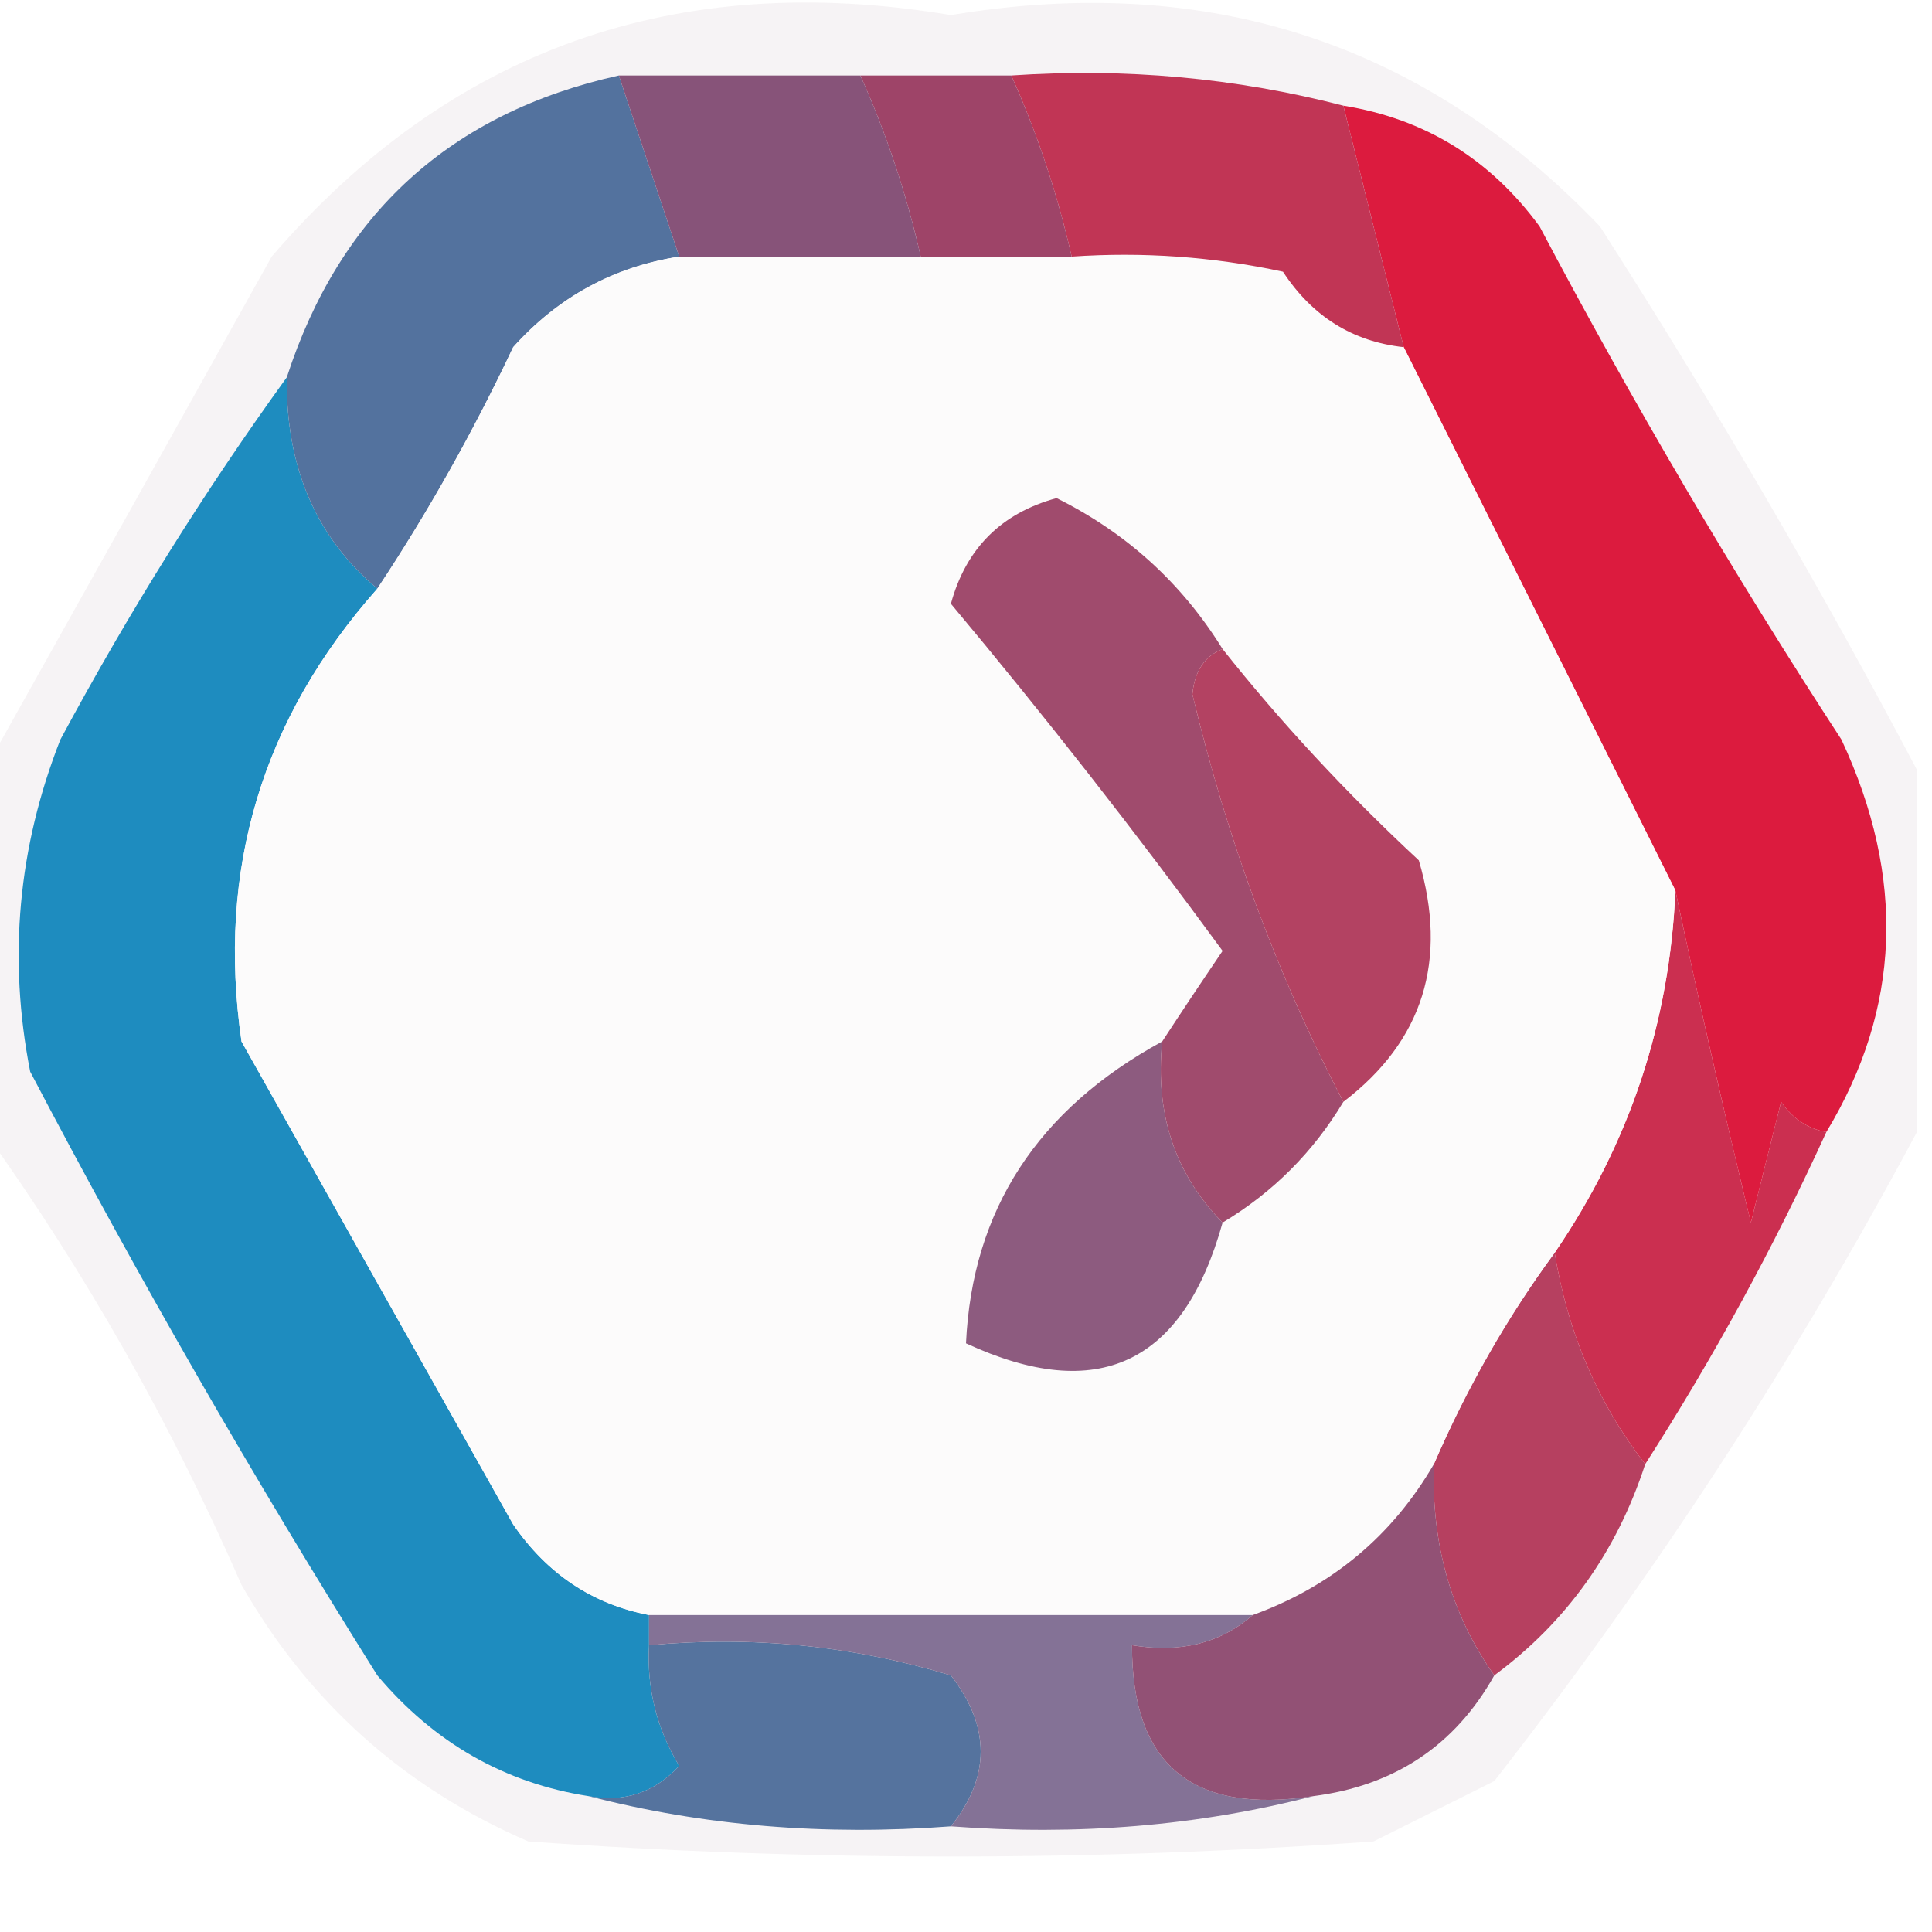
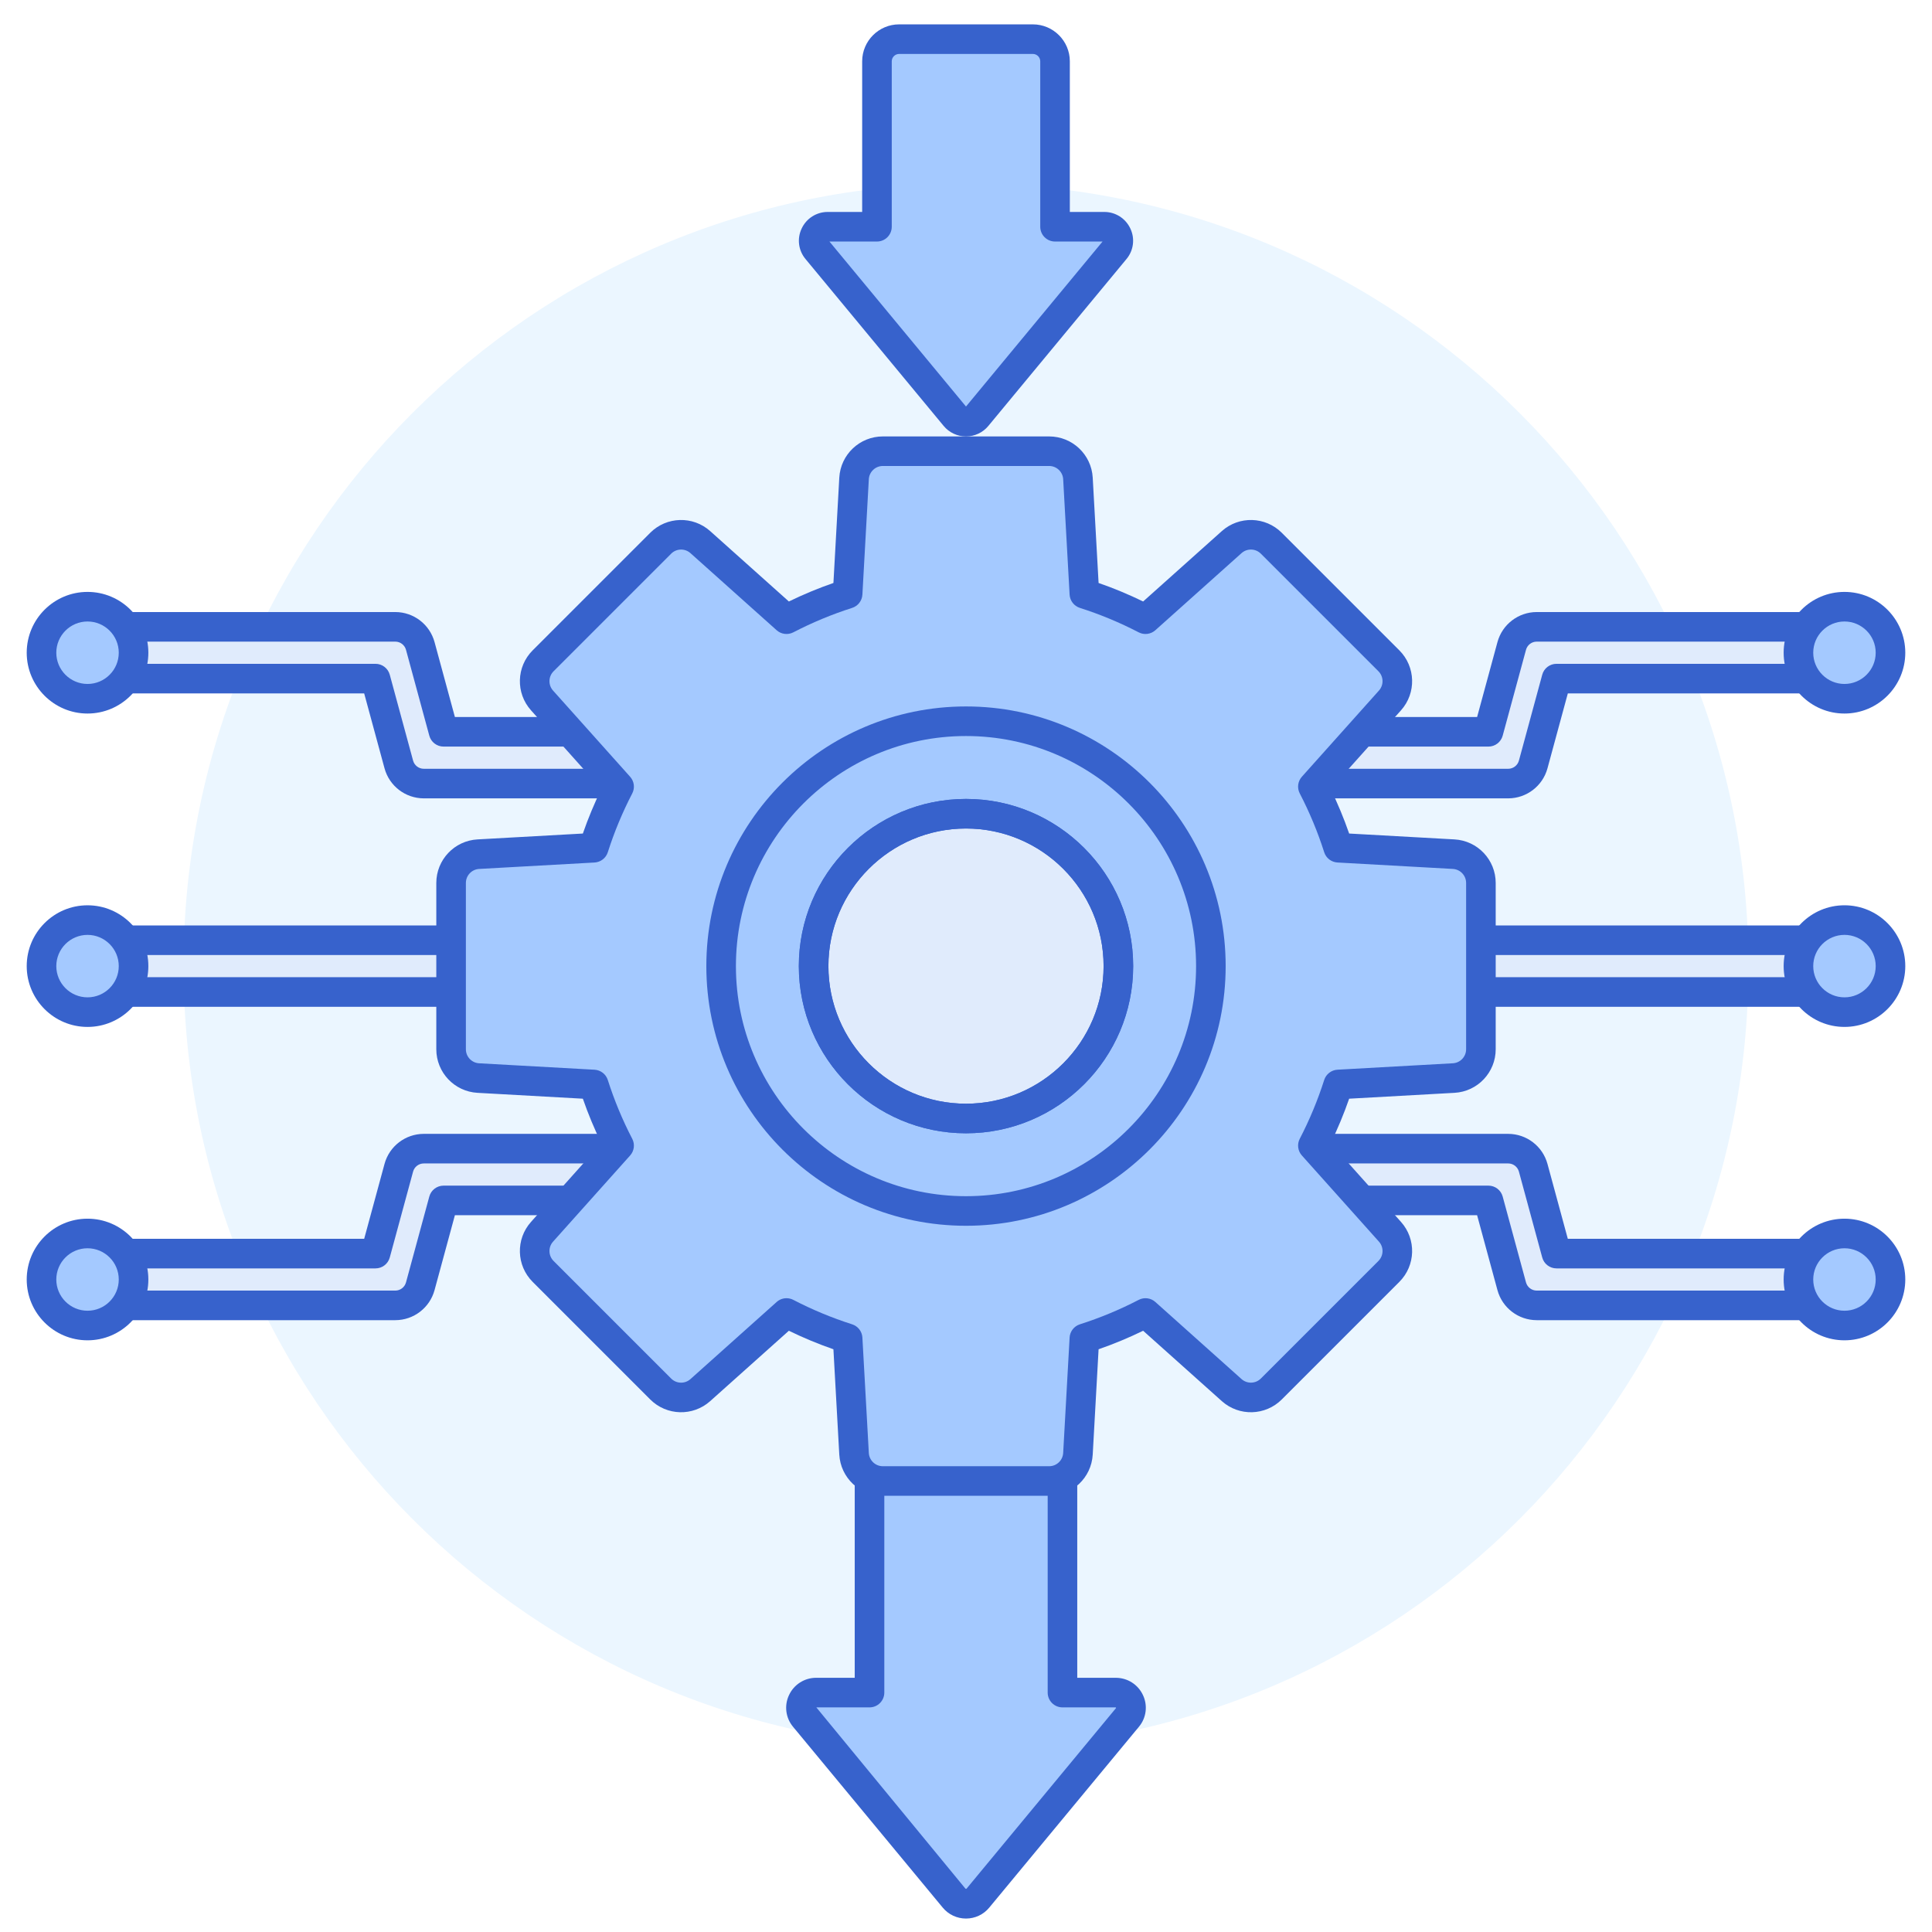
- <svg xmlns="http://www.w3.org/2000/svg" version="1.1" width="64px" height="64px" style="shape-rendering:geometricPrecision; text-rendering:geometricPrecision; image-rendering:optimizeQuality; fill-rule:evenodd; clip-rule:evenodd">
-   <g>
-     <path style="opacity:0.494" fill="#ede7ea" d="M 63.5,25.5 C 63.5,29.5 63.5,33.5 63.5,37.5C 59.48,45.028 54.813,52.195 49.5,59C 48.167,59.667 46.833,60.333 45.5,61C 36.167,61.667 26.833,61.667 17.5,61C 13.388,59.221 10.222,56.388 8,52.5C 5.646,47.113 2.812,42.113 -0.5,37.5C -0.5,33.5 -0.5,29.5 -0.5,25.5C 2.639,19.896 5.806,14.229 9,8.5C 14.897,1.641 22.397,-1.025 31.5,0.5C 40.011,-0.921 47.177,1.412 53,7.5C 56.779,13.399 60.279,19.399 63.5,25.5 Z" />
-   </g>
-   <g>
-     <path style="opacity:1" fill="#b64060" d="M 51.5,41.5 C 51.935,44.157 52.935,46.491 54.5,48.5C 53.557,51.4 51.89,53.733 49.5,55.5C 48.076,53.486 47.41,51.152 47.5,48.5C 48.596,45.968 49.929,43.635 51.5,41.5 Z" />
-   </g>
-   <g>
-     <path style="opacity:1" fill="#cb2f50" d="M 55.5,29.5 C 56.249,33.054 57.082,36.72 58,40.5C 58.333,39.167 58.667,37.833 59,36.5C 59.383,37.056 59.883,37.389 60.5,37.5C 58.766,41.3 56.766,44.966 54.5,48.5C 52.935,46.491 51.935,44.157 51.5,41.5C 53.978,37.878 55.311,33.878 55.5,29.5 Z" />
-   </g>
-   <g>
-     <path style="opacity:1" fill="#1e8cbf" d="M 9.5,12.5 C 9.464,15.461 10.464,17.794 12.5,19.5C 8.676,23.812 7.176,28.812 8,34.5C 11,39.833 14,45.167 17,50.5C 18.129,52.141 19.629,53.141 21.5,53.5C 21.5,53.833 21.5,54.167 21.5,54.5C 21.421,55.931 21.754,57.264 22.5,58.5C 21.675,59.386 20.675,59.719 19.5,59.5C 16.715,59.067 14.381,57.734 12.5,55.5C 8.414,48.996 4.581,42.33 1,35.5C 0.262,31.739 0.595,28.072 2,24.5C 4.275,20.268 6.775,16.268 9.5,12.5 Z" />
-   </g>
-   <g>
-     <path style="opacity:1" fill="#dc1b3e" d="M 44.5,3.5 C 47.196,3.933 49.362,5.266 51,7.5C 54.081,13.331 57.414,18.998 61,24.5C 63.137,29.08 62.971,33.413 60.5,37.5C 59.883,37.389 59.383,37.056 59,36.5C 58.667,37.833 58.333,39.167 58,40.5C 57.082,36.72 56.249,33.054 55.5,29.5C 52.5,23.5 49.5,17.5 46.5,11.5C 45.833,8.833 45.167,6.167 44.5,3.5 Z" />
-   </g>
-   <g>
-     <path style="opacity:1" fill="#53729e" d="M 20.5,2.5 C 21.167,4.5 21.833,6.5 22.5,8.5C 20.321,8.84 18.488,9.84 17,11.5C 15.672,14.312 14.172,16.978 12.5,19.5C 10.464,17.794 9.464,15.461 9.5,12.5C 11.262,7.071 14.929,3.738 20.5,2.5 Z" />
-   </g>
-   <g>
-     <path style="opacity:1" fill="#fcfbfb" d="M 22.5,8.5 C 25.167,8.5 27.833,8.5 30.5,8.5C 32.167,8.5 33.833,8.5 35.5,8.5C 37.857,8.337 40.19,8.503 42.5,9C 43.471,10.481 44.804,11.315 46.5,11.5C 49.5,17.5 52.5,23.5 55.5,29.5C 55.311,33.878 53.978,37.878 51.5,41.5C 49.929,43.635 48.596,45.968 47.5,48.5C 46.115,50.883 44.115,52.55 41.5,53.5C 34.833,53.5 28.167,53.5 21.5,53.5C 19.629,53.141 18.129,52.141 17,50.5C 14,45.167 11,39.833 8,34.5C 7.176,28.812 8.676,23.812 12.5,19.5C 14.172,16.978 15.672,14.312 17,11.5C 18.488,9.84 20.321,8.84 22.5,8.5 Z" />
-   </g>
-   <g>
-     <path style="opacity:1" fill="#8d5b7f" d="M 38.5,34.5 C 38.259,36.898 38.926,38.898 40.5,40.5C 39.198,45.188 36.365,46.521 32,44.5C 32.203,40.088 34.369,36.754 38.5,34.5 Z" />
-   </g>
-   <g>
-     <path style="opacity:1" fill="#a04b6d" d="M 40.5,21.5 C 39.903,21.735 39.57,22.235 39.5,23C 40.648,27.81 42.315,32.31 44.5,36.5C 43.5,38.167 42.167,39.5 40.5,40.5C 38.926,38.898 38.259,36.898 38.5,34.5C 39.141,33.518 39.807,32.518 40.5,31.5C 37.616,27.558 34.616,23.725 31.5,20C 32,18.167 33.167,17 35,16.5C 37.316,17.65 39.15,19.317 40.5,21.5 Z" />
-   </g>
-   <g>
-     <path style="opacity:1" fill="#b34262" d="M 40.5,21.5 C 42.433,23.937 44.6,26.271 47,28.5C 47.977,31.817 47.144,34.484 44.5,36.5C 42.315,32.31 40.648,27.81 39.5,23C 39.57,22.235 39.903,21.735 40.5,21.5 Z" />
-   </g>
-   <g>
-     <path style="opacity:1" fill="#c13555" d="M 33.5,2.5 C 37.269,2.244 40.936,2.577 44.5,3.5C 45.167,6.167 45.833,8.833 46.5,11.5C 44.804,11.315 43.471,10.481 42.5,9C 40.19,8.503 37.857,8.337 35.5,8.5C 35.029,6.421 34.363,4.421 33.5,2.5 Z" />
-   </g>
-   <g>
-     <path style="opacity:1" fill="#9e4468" d="M 28.5,2.5 C 30.167,2.5 31.833,2.5 33.5,2.5C 34.363,4.421 35.029,6.421 35.5,8.5C 33.833,8.5 32.167,8.5 30.5,8.5C 30.029,6.421 29.363,4.421 28.5,2.5 Z" />
-   </g>
-   <g>
-     <path style="opacity:1" fill="#875379" d="M 20.5,2.5 C 23.167,2.5 25.833,2.5 28.5,2.5C 29.363,4.421 30.029,6.421 30.5,8.5C 27.833,8.5 25.167,8.5 22.5,8.5C 21.833,6.5 21.167,4.5 20.5,2.5 Z" />
-   </g>
-   <g>
-     <path style="opacity:1" fill="#55739e" d="M 21.5,54.5 C 24.898,54.18 28.232,54.513 31.5,55.5C 32.815,57.199 32.815,58.865 31.5,60.5C 27.298,60.817 23.298,60.483 19.5,59.5C 20.675,59.719 21.675,59.386 22.5,58.5C 21.754,57.264 21.421,55.931 21.5,54.5 Z" />
-   </g>
-   <g>
-     <path style="opacity:1" fill="#847296" d="M 21.5,54.5 C 21.5,54.167 21.5,53.833 21.5,53.5C 28.167,53.5 34.833,53.5 41.5,53.5C 40.432,54.434 39.099,54.768 37.5,54.5C 37.488,58.446 39.488,60.113 43.5,59.5C 39.702,60.483 35.702,60.817 31.5,60.5C 32.815,58.865 32.815,57.199 31.5,55.5C 28.232,54.513 24.898,54.18 21.5,54.5 Z" />
-   </g>
-   <g>
-     <path style="opacity:1" fill="#925175" d="M 47.5,48.5 C 47.41,51.152 48.076,53.486 49.5,55.5C 48.198,57.822 46.198,59.155 43.5,59.5C 39.488,60.113 37.488,58.446 37.5,54.5C 39.099,54.768 40.432,54.434 41.5,53.5C 44.115,52.55 46.115,50.883 47.5,48.5 Z" />
+ <svg xmlns="http://www.w3.org/2000/svg" version="1.1" width="512" height="512" x="0" y="0" viewBox="0 0 256 256" style="enable-background:new 0 0 512 512" xml:space="preserve" class="">
+   <circle r="128" cx="128" cy="128" fill="#ebf6ff" shape="circle" transform="matrix(0.81,0,0,0.81,24.32,24.32)" />
+   <g transform="matrix(0.98,0,0,0.98,2.56,2.57446)">
+     <path fill="#a4c9ff" d="M148.237 226.227h-7.192v-62.041c0-1.699-1.392-3.076-3.109-3.076h-19.872c-1.717 0-3.109 1.377-3.109 3.076v62.041h-7.192c-1.749 0-2.712 2.011-1.604 3.35l20.237 24.451a2.086 2.086 0 0 0 3.207 0l20.237-24.451c1.109-1.339.146-3.35-1.603-3.35z" opacity="1" data-original="#6bdddd" class="" />
+     <path fill="#3762cc" d="M128 256.779a4.068 4.068 0 0 1-3.145-1.477l-20.237-24.45a4.003 4.003 0 0 1-.545-4.292 4.039 4.039 0 0 1 3.689-2.334h5.192v-60.041c0-2.799 2.292-5.077 5.109-5.077h19.871c2.817 0 5.109 2.277 5.109 5.077v60.041h5.192c1.598 0 3.012.895 3.689 2.334a4 4 0 0 1-.545 4.291l-20.237 24.451a4.057 4.057 0 0 1-3.142 1.477zm-.052-4.027h.114l20.237-24.45-.063-.075h-7.192a2 2 0 0 1-2-2v-62.041c0-.594-.498-1.077-1.109-1.077h-19.871c-.611 0-1.109.483-1.109 1.077v62.041a2 2 0 0 1-2 2h-7.192l20.175 24.525z" opacity="1" data-original="#3762cc" class="" />
+     <path fill="#e0ebfc" d="M246.777 131.5H128a3.5 3.5 0 1 1 0-7h118.777a3.5 3.5 0 1 1 0 7zM201.312 103.319h-23.993a3.5 3.5 0 1 1 0-7h21.317l3.152-11.609a3.5 3.5 0 0 1 3.378-2.583h40.771a3.5 3.5 0 1 1 0 7h-38.095l-3.152 11.609a3.5 3.5 0 0 1-3.378 2.583zM245.937 173.873h-40.771a3.5 3.5 0 0 1-3.378-2.583l-3.152-11.609h-21.317a3.5 3.5 0 1 1 0-7h23.993a3.5 3.5 0 0 1 3.378 2.583l3.152 11.609h38.095a3.5 3.5 0 1 1 0 7z" opacity="1" data-original="#e0ebfc" class="" />
+     <path fill="#e0ebfc" d="M128 131.5H9.223a3.5 3.5 0 1 1 0-7H128a3.5 3.5 0 1 1 0 7zM50.834 173.873H10.063a3.5 3.5 0 1 1 0-7h38.095l3.152-11.609a3.5 3.5 0 0 1 3.378-2.583h23.993a3.5 3.5 0 1 1 0 7H57.364l-3.152 11.609a3.5 3.5 0 0 1-3.378 2.583zM78.682 103.319H54.688a3.5 3.5 0 0 1-3.378-2.583l-3.152-11.609H10.063a3.5 3.5 0 1 1 0-7h40.771a3.5 3.5 0 0 1 3.378 2.583l3.152 11.609h21.317a3.5 3.5 0 0 1 .001 7z" opacity="1" data-original="#e0ebfc" class="" />
+     <path fill="#3762cc" d="M246.777 133.5H128c-3.032 0-5.5-2.467-5.5-5.5s2.468-5.5 5.5-5.5h118.777c3.032 0 5.5 2.467 5.5 5.5s-2.467 5.5-5.5 5.5zM128 126.5c-.827 0-1.5.673-1.5 1.5s.673 1.5 1.5 1.5h118.777c.827 0 1.5-.673 1.5-1.5s-.673-1.5-1.5-1.5zM201.312 105.319h-23.993c-3.032 0-5.5-2.467-5.5-5.5s2.468-5.5 5.5-5.5h19.788l2.752-10.133a5.51 5.51 0 0 1 5.308-4.059h40.771c3.033 0 5.5 2.467 5.5 5.5s-2.467 5.5-5.5 5.5h-36.565l-2.752 10.133a5.514 5.514 0 0 1-5.309 4.059zm-23.994-7c-.827 0-1.5.673-1.5 1.5s.673 1.5 1.5 1.5h23.993c.676 0 1.271-.455 1.448-1.107l3.152-11.609a1.998 1.998 0 0 1 1.93-1.476h38.095c.827 0 1.5-.673 1.5-1.5s-.673-1.5-1.5-1.5h-40.771c-.676 0-1.271.455-1.448 1.107l-3.152 11.609a1.998 1.998 0 0 1-1.93 1.476zM245.937 175.873h-40.771a5.51 5.51 0 0 1-5.308-4.058l-2.752-10.133h-19.788c-3.032 0-5.5-2.467-5.5-5.5s2.468-5.5 5.5-5.5h23.993a5.51 5.51 0 0 1 5.308 4.058l2.752 10.133h36.565c3.033 0 5.5 2.467 5.5 5.5s-2.466 5.5-5.499 5.5zm-68.619-21.192c-.827 0-1.5.673-1.5 1.5s.673 1.5 1.5 1.5h21.317a2 2 0 0 1 1.93 1.476l3.152 11.609a1.504 1.504 0 0 0 1.448 1.106h40.771c.827 0 1.5-.673 1.5-1.5s-.673-1.5-1.5-1.5h-38.095a2 2 0 0 1-1.93-1.476l-3.152-11.609a1.504 1.504 0 0 0-1.448-1.106z" opacity="1" data-original="#3762cc" class="" />
+     <path fill="#3762cc" d="M128 133.5H9.223c-3.032 0-5.5-2.467-5.5-5.5s2.468-5.5 5.5-5.5H128c3.032 0 5.5 2.467 5.5 5.5s-2.468 5.5-5.5 5.5zm-118.777-7c-.827 0-1.5.673-1.5 1.5s.673 1.5 1.5 1.5H128c.827 0 1.5-.673 1.5-1.5s-.673-1.5-1.5-1.5zM50.834 175.873H10.063c-3.033 0-5.5-2.467-5.5-5.5s2.467-5.5 5.5-5.5h36.565l2.752-10.133a5.51 5.51 0 0 1 5.308-4.059h23.993c3.032 0 5.5 2.467 5.5 5.5s-2.468 5.5-5.5 5.5H58.894l-2.752 10.133a5.51 5.51 0 0 1-5.308 4.059zm-40.771-7c-.827 0-1.5.673-1.5 1.5s.673 1.5 1.5 1.5h40.771c.676 0 1.271-.455 1.448-1.107l3.152-11.608a1.998 1.998 0 0 1 1.93-1.476h21.317c.827 0 1.5-.673 1.5-1.5s-.673-1.5-1.5-1.5H54.688c-.676 0-1.271.455-1.448 1.107l-3.152 11.608a1.998 1.998 0 0 1-1.93 1.476zM78.682 105.319H54.688a5.51 5.51 0 0 1-5.308-4.059l-2.752-10.133H10.063c-3.033 0-5.5-2.467-5.5-5.5s2.467-5.5 5.5-5.5h40.771a5.51 5.51 0 0 1 5.308 4.059l2.752 10.133h19.788c3.032 0 5.5 2.467 5.5 5.5s-2.468 5.5-5.5 5.5zM10.063 84.127c-.827 0-1.5.673-1.5 1.5s.673 1.5 1.5 1.5h38.095a2 2 0 0 1 1.93 1.476l3.152 11.609a1.504 1.504 0 0 0 1.448 1.107h23.993c.827 0 1.5-.673 1.5-1.5s-.673-1.5-1.5-1.5H57.364a2 2 0 0 1-1.93-1.476l-3.152-11.609a1.504 1.504 0 0 0-1.448-1.107z" opacity="1" data-original="#3762cc" class="" />
+     <circle cx="246.777" cy="85.627" r="6.223" fill="#a4c9ff" opacity="1" data-original="#6bdddd" class="" />
+     <path fill="#3762cc" d="M246.777 93.85c-4.534 0-8.223-3.689-8.223-8.223s3.688-8.223 8.223-8.223S255 81.093 255 85.627s-3.688 8.223-8.223 8.223zm0-12.446c-2.328 0-4.223 1.894-4.223 4.223s1.895 4.223 4.223 4.223S251 87.956 251 85.627s-1.895-4.223-4.223-4.223z" opacity="1" data-original="#3762cc" class="" />
+     <circle cx="246.777" cy="170.373" r="6.223" fill="#a4c9ff" opacity="1" data-original="#6bdddd" class="" />
+     <path fill="#3762cc" d="M246.777 178.596c-4.534 0-8.223-3.688-8.223-8.223s3.688-8.223 8.223-8.223 8.223 3.689 8.223 8.223-3.688 8.223-8.223 8.223zm0-12.446c-2.328 0-4.223 1.895-4.223 4.223s1.895 4.223 4.223 4.223 4.223-1.894 4.223-4.223-1.895-4.223-4.223-4.223z" opacity="1" data-original="#3762cc" class="" />
+     <circle cx="246.777" cy="127.999" r="6.223" fill="#a4c9ff" opacity="1" data-original="#6bdddd" class="" />
+     <path fill="#3762cc" d="M246.777 136.222c-4.534 0-8.223-3.688-8.223-8.223s3.688-8.223 8.223-8.223S255 123.465 255 128s-3.688 8.222-8.223 8.222zm0-12.445c-2.328 0-4.223 1.894-4.223 4.223s1.895 4.223 4.223 4.223S251 130.328 251 128s-1.895-4.223-4.223-4.223z" opacity="1" data-original="#3762cc" class="" />
+     <circle cx="9.223" cy="170.373" r="6.223" fill="#a4c9ff" opacity="1" data-original="#6bdddd" class="" />
+     <path fill="#3762cc" d="M9.223 178.596c-4.534 0-8.223-3.688-8.223-8.223s3.688-8.223 8.223-8.223 8.223 3.689 8.223 8.223-3.689 8.223-8.223 8.223zm0-12.446c-2.328 0-4.223 1.895-4.223 4.223s1.895 4.223 4.223 4.223 4.223-1.894 4.223-4.223-1.895-4.223-4.223-4.223z" opacity="1" data-original="#3762cc" class="" />
+     <circle cx="9.223" cy="85.627" r="6.223" fill="#a4c9ff" opacity="1" data-original="#6bdddd" class="" />
+     <path fill="#3762cc" d="M9.223 93.85C4.688 93.85 1 90.161 1 85.627s3.688-8.223 8.223-8.223 8.223 3.688 8.223 8.223-3.689 8.223-8.223 8.223zm0-12.446C6.895 81.404 5 83.298 5 85.627s1.895 4.223 4.223 4.223 4.223-1.895 4.223-4.223-1.895-4.223-4.223-4.223z" opacity="1" data-original="#3762cc" class="" />
+     <circle cx="9.223" cy="128.001" r="6.223" fill="#a4c9ff" opacity="1" data-original="#6bdddd" class="" />
+     <path fill="#3762cc" d="M9.223 136.223C4.688 136.223 1 132.535 1 128s3.688-8.223 8.223-8.223 8.223 3.688 8.223 8.223-3.689 8.223-8.223 8.223zm0-12.445C6.895 123.778 5 125.672 5 128s1.895 4.223 4.223 4.223 4.223-1.894 4.223-4.223-1.895-4.222-4.223-4.222z" opacity="1" data-original="#3762cc" class="" />
+     <path fill="#a4c9ff" d="m62.062 143.136 15.601.869a52.498 52.498 0 0 0 3.434 8.264l-10.425 11.654a3.899 3.899 0 0 0 .149 5.356l15.9 15.9a3.899 3.899 0 0 0 5.356.149l11.654-10.425a52.498 52.498 0 0 0 8.264 3.434l.869 15.601a3.899 3.899 0 0 0 3.893 3.682h22.486a3.899 3.899 0 0 0 3.893-3.682l.869-15.601a52.538 52.538 0 0 0 8.264-3.434l11.654 10.425a3.899 3.899 0 0 0 5.356-.149l15.9-15.9a3.899 3.899 0 0 0 .149-5.356l-10.425-11.654a52.498 52.498 0 0 0 3.434-8.264l15.601-.869a3.898 3.898 0 0 0 3.682-3.893v-22.486a3.899 3.899 0 0 0-3.682-3.893l-15.601-.869a52.498 52.498 0 0 0-3.434-8.264l10.425-11.654a3.899 3.899 0 0 0-.149-5.356l-15.9-15.9a3.899 3.899 0 0 0-5.356-.149l-11.654 10.425a52.498 52.498 0 0 0-8.264-3.434l-.869-15.601a3.899 3.899 0 0 0-3.893-3.682h-22.486a3.899 3.899 0 0 0-3.893 3.682l-.869 15.601a52.538 52.538 0 0 0-8.264 3.434L92.078 70.672a3.899 3.899 0 0 0-5.356.149l-15.9 15.9a3.899 3.899 0 0 0-.149 5.356l10.425 11.654a52.498 52.498 0 0 0-3.434 8.264l-15.601.869a3.898 3.898 0 0 0-3.682 3.893v22.486a3.897 3.897 0 0 0 3.681 3.893zM128 99.131c15.944 0 28.869 12.925 28.869 28.869S143.944 156.869 128 156.869 99.131 143.944 99.131 128 112.056 99.131 128 99.131z" opacity="1" data-original="#4671c6" class="" />
+     <path fill="#3762cc" d="M139.243 199.62h-22.486a5.903 5.903 0 0 1-5.89-5.57l-.793-14.244a54.718 54.718 0 0 1-6.024-2.503l-10.64 9.517a5.9 5.9 0 0 1-8.103-.226l-15.9-15.9a5.902 5.902 0 0 1-.225-8.104l9.516-10.639a54.733 54.733 0 0 1-2.503-6.024l-14.244-.793a5.901 5.901 0 0 1-5.571-5.89v-22.486a5.901 5.901 0 0 1 5.571-5.89l14.244-.793a54.733 54.733 0 0 1 2.503-6.024l-9.516-10.639a5.902 5.902 0 0 1 .225-8.104l15.9-15.9a5.901 5.901 0 0 1 8.103-.226l10.64 9.517a54.839 54.839 0 0 1 6.025-2.503l.793-14.244a5.902 5.902 0 0 1 5.89-5.57h22.486a5.903 5.903 0 0 1 5.89 5.57l.793 14.244a54.718 54.718 0 0 1 6.024 2.503l10.64-9.517a5.901 5.901 0 0 1 8.103.226l15.9 15.9a5.902 5.902 0 0 1 .225 8.104l-9.516 10.639a54.733 54.733 0 0 1 2.503 6.024l14.244.793a5.901 5.901 0 0 1 5.571 5.89v22.486a5.901 5.901 0 0 1-5.571 5.89l-14.244.793a54.733 54.733 0 0 1-2.503 6.024l9.516 10.639a5.902 5.902 0 0 1-.225 8.104l-15.9 15.9a5.9 5.9 0 0 1-8.103.226l-10.64-9.517a54.605 54.605 0 0 1-6.024 2.503l-.793 14.244a5.904 5.904 0 0 1-5.891 5.57zm-35.512-26.717c.314 0 .631.074.922.225a50.78 50.78 0 0 0 7.949 3.304c.79.252 1.344.966 1.39 1.794l.869 15.601a1.9 1.9 0 0 0 1.896 1.793h22.486a1.9 1.9 0 0 0 1.896-1.793l.869-15.601c.046-.828.6-1.542 1.39-1.794a50.684 50.684 0 0 0 7.949-3.304 1.997 1.997 0 0 1 2.255.284l11.654 10.425a1.9 1.9 0 0 0 2.608-.072l15.9-15.9a1.9 1.9 0 0 0 .072-2.609l-10.424-11.654a1.999 1.999 0 0 1-.285-2.255 50.647 50.647 0 0 0 3.304-7.95 2.001 2.001 0 0 1 1.794-1.39l15.601-.869a1.9 1.9 0 0 0 1.794-1.896v-22.486a1.9 1.9 0 0 0-1.794-1.896l-15.601-.869a2 2 0 0 1-1.794-1.39 50.591 50.591 0 0 0-3.304-7.95 1.999 1.999 0 0 1 .285-2.255l10.424-11.654a1.9 1.9 0 0 0-.072-2.609l-15.9-15.9a1.9 1.9 0 0 0-2.608-.072l-11.654 10.425a2 2 0 0 1-2.255.284 50.78 50.78 0 0 0-7.949-3.304 2.001 2.001 0 0 1-1.39-1.794l-.869-15.601a1.9 1.9 0 0 0-1.896-1.793h-22.486a1.9 1.9 0 0 0-1.896 1.793l-.869 15.601a2 2 0 0 1-1.39 1.794 50.881 50.881 0 0 0-7.949 3.304 2.002 2.002 0 0 1-2.255-.284L90.744 72.163a1.898 1.898 0 0 0-2.608.072l-15.9 15.9a1.9 1.9 0 0 0-.072 2.609l10.424 11.654c.555.62.668 1.518.285 2.255a50.647 50.647 0 0 0-3.304 7.95 2.001 2.001 0 0 1-1.794 1.39l-15.601.869a1.9 1.9 0 0 0-1.794 1.896v22.486a1.9 1.9 0 0 0 1.794 1.896l15.601.869a2 2 0 0 1 1.794 1.39 50.591 50.591 0 0 0 3.304 7.95c.383.737.27 1.635-.285 2.255l-10.424 11.654a1.9 1.9 0 0 0 .072 2.609l15.9 15.9a1.898 1.898 0 0 0 2.608.072l11.654-10.425a1.992 1.992 0 0 1 1.333-.511zM128 158.869c-17.021 0-30.869-13.848-30.869-30.869S110.979 97.131 128 97.131s30.869 13.848 30.869 30.869-13.848 30.869-30.869 30.869zm0-57.738c-14.815 0-26.869 12.053-26.869 26.869s12.054 26.869 26.869 26.869 26.869-12.053 26.869-26.869-12.054-26.869-26.869-26.869z" opacity="1" data-original="#3762cc" class="" />
+     <path fill="#3762cc" d="M128 155.755c-15.305 0-27.756-12.451-27.756-27.755s12.451-27.755 27.756-27.755 27.756 12.451 27.756 27.755-12.451 27.755-27.756 27.755zm0-51.51c-13.099 0-23.756 10.656-23.756 23.755s10.657 23.755 23.756 23.755 23.756-10.656 23.756-23.755-10.657-23.755-23.756-23.755z" opacity="1" data-original="#3762cc" class="" />
+     <path fill="#a4c9ff" d="M128 161.109c18.286 0 33.109-14.824 33.109-33.109S146.286 94.891 128 94.891 94.891 109.714 94.891 128s14.823 33.109 33.109 33.109zm0-53.713c11.362 0 20.604 9.243 20.604 20.604s-9.243 20.604-20.604 20.604-20.604-9.243-20.604-20.604 9.242-20.604 20.604-20.604z" opacity="1" data-original="#a4c9ff" class="" />
+     <circle cx="128" cy="128" r="20.604" fill="#e0ebfc" opacity="1" data-original="#e0ebfc" class="" />
+     <path fill="#3762cc" d="M128 163.109c-19.359 0-35.109-15.75-35.109-35.109S108.641 92.891 128 92.891s35.109 15.75 35.109 35.109-15.75 35.109-35.109 35.109zm0-66.218c-17.153 0-31.109 13.956-31.109 31.109s13.956 31.109 31.109 31.109 31.109-13.956 31.109-31.109S145.153 96.891 128 96.891zm0 53.713c-12.464 0-22.604-10.14-22.604-22.604s10.141-22.604 22.604-22.604 22.604 10.14 22.604 22.604-10.14 22.604-22.604 22.604zm0-41.208c-10.259 0-18.604 8.346-18.604 18.604s8.346 18.604 18.604 18.604 18.604-8.346 18.604-18.604-8.345-18.604-18.604-18.604z" opacity="1" data-original="#3762cc" class="" />
+     <path fill="#3762cc" d="M128 150.604c-12.464 0-22.604-10.14-22.604-22.604s10.141-22.604 22.604-22.604 22.604 10.14 22.604 22.604-10.14 22.604-22.604 22.604zm0-41.208c-10.259 0-18.604 8.346-18.604 18.604s8.346 18.604 18.604 18.604 18.604-8.346 18.604-18.604-8.345-18.604-18.604-18.604z" opacity="1" data-original="#3762cc" class="" />
+     <path fill="#a4c9ff" d="M146.676 28.03h-6.637V5.667a3 3 0 0 0-3-3h-18.078a3 3 0 0 0-3 3V28.03h-6.637c-1.614 0-2.503 1.856-1.48 3.092l18.676 22.565a1.922 1.922 0 0 0 2.96 0l18.676-22.565c1.023-1.236.135-3.092-1.48-3.092z" opacity="1" data-original="#f9a7a7" class="" />
+     <path fill="#3762cc" d="M128 56.383a3.911 3.911 0 0 1-3.021-1.421l-18.677-22.565a3.846 3.846 0 0 1-.523-4.125 3.88 3.88 0 0 1 3.544-2.242h4.638V5.667c0-2.757 2.243-5 5-5h18.078c2.757 0 5 2.243 5 5V26.03h4.638a3.88 3.88 0 0 1 3.544 2.242 3.848 3.848 0 0 1-.523 4.125l-18.676 22.565A3.915 3.915 0 0 1 128 56.383zM109.536 30.03 128 52.339l18.464-22.309h-6.425a2 2 0 0 1-2-2V5.667c0-.551-.448-1-1-1h-18.078c-.552 0-1 .449-1 1V28.03a2 2 0 0 1-2 2zm37.141 0h.01z" opacity="1" data-original="#3762cc" class="" />
  </g>
</svg>
